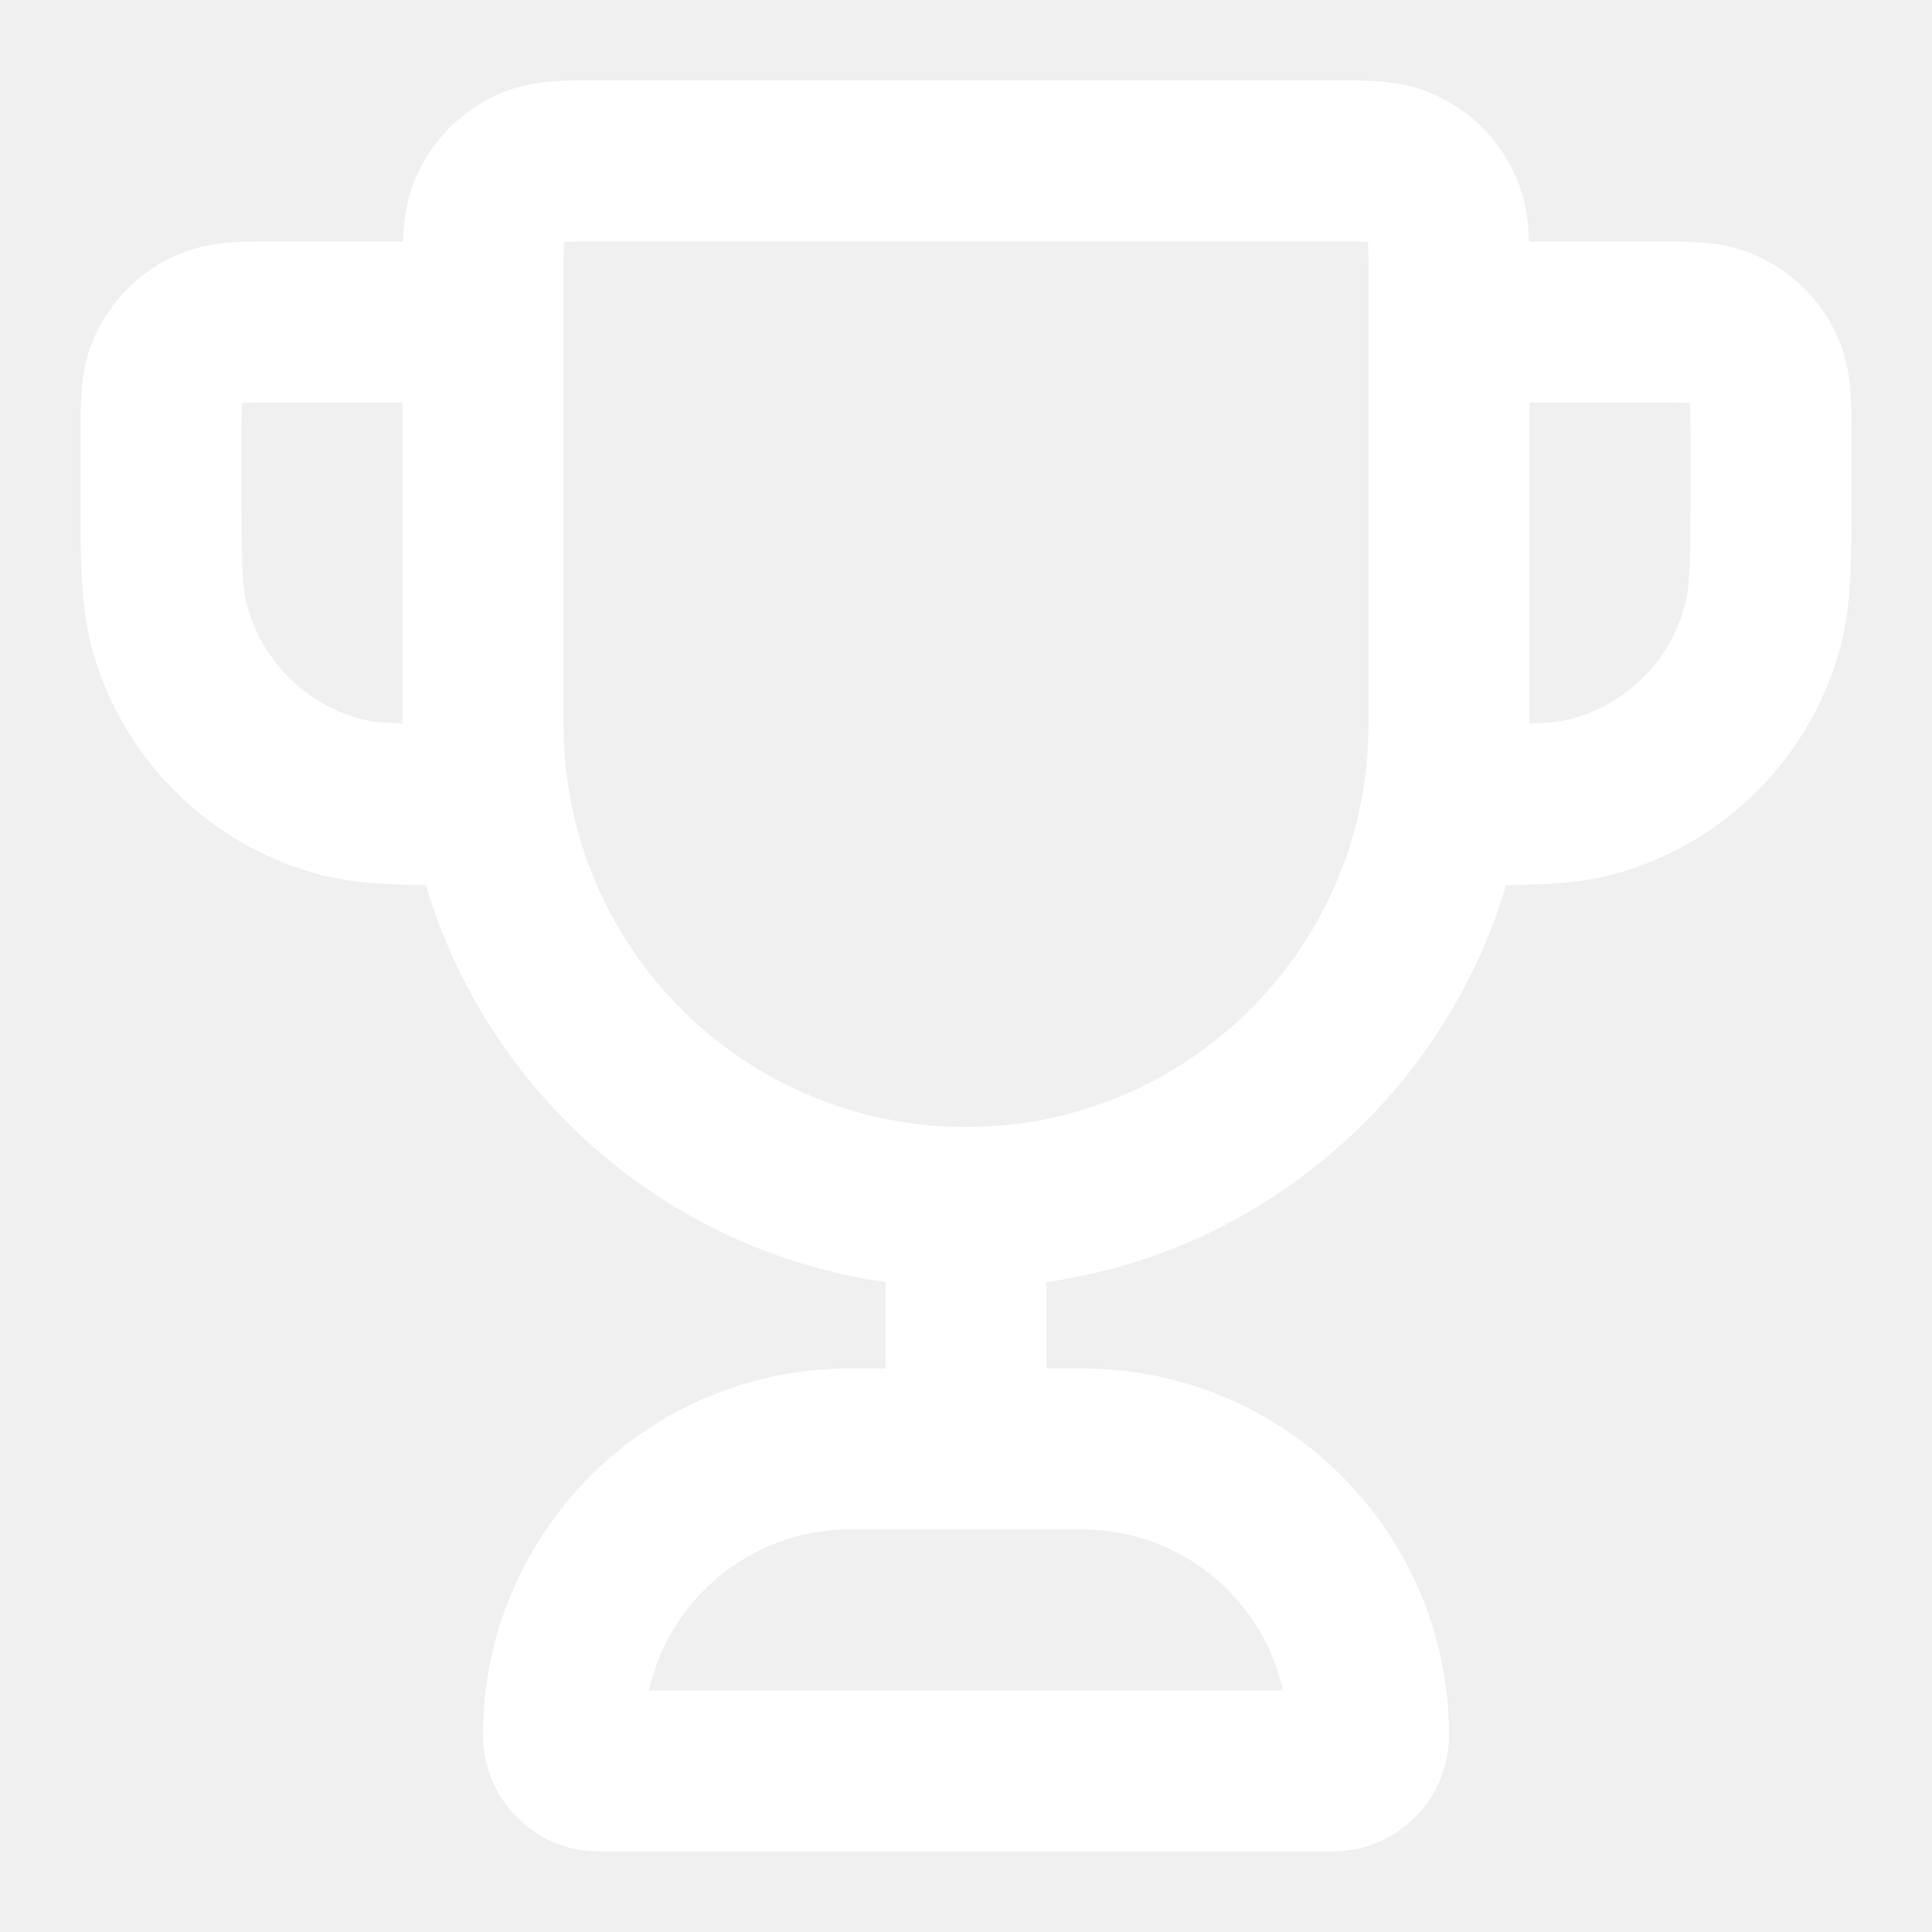
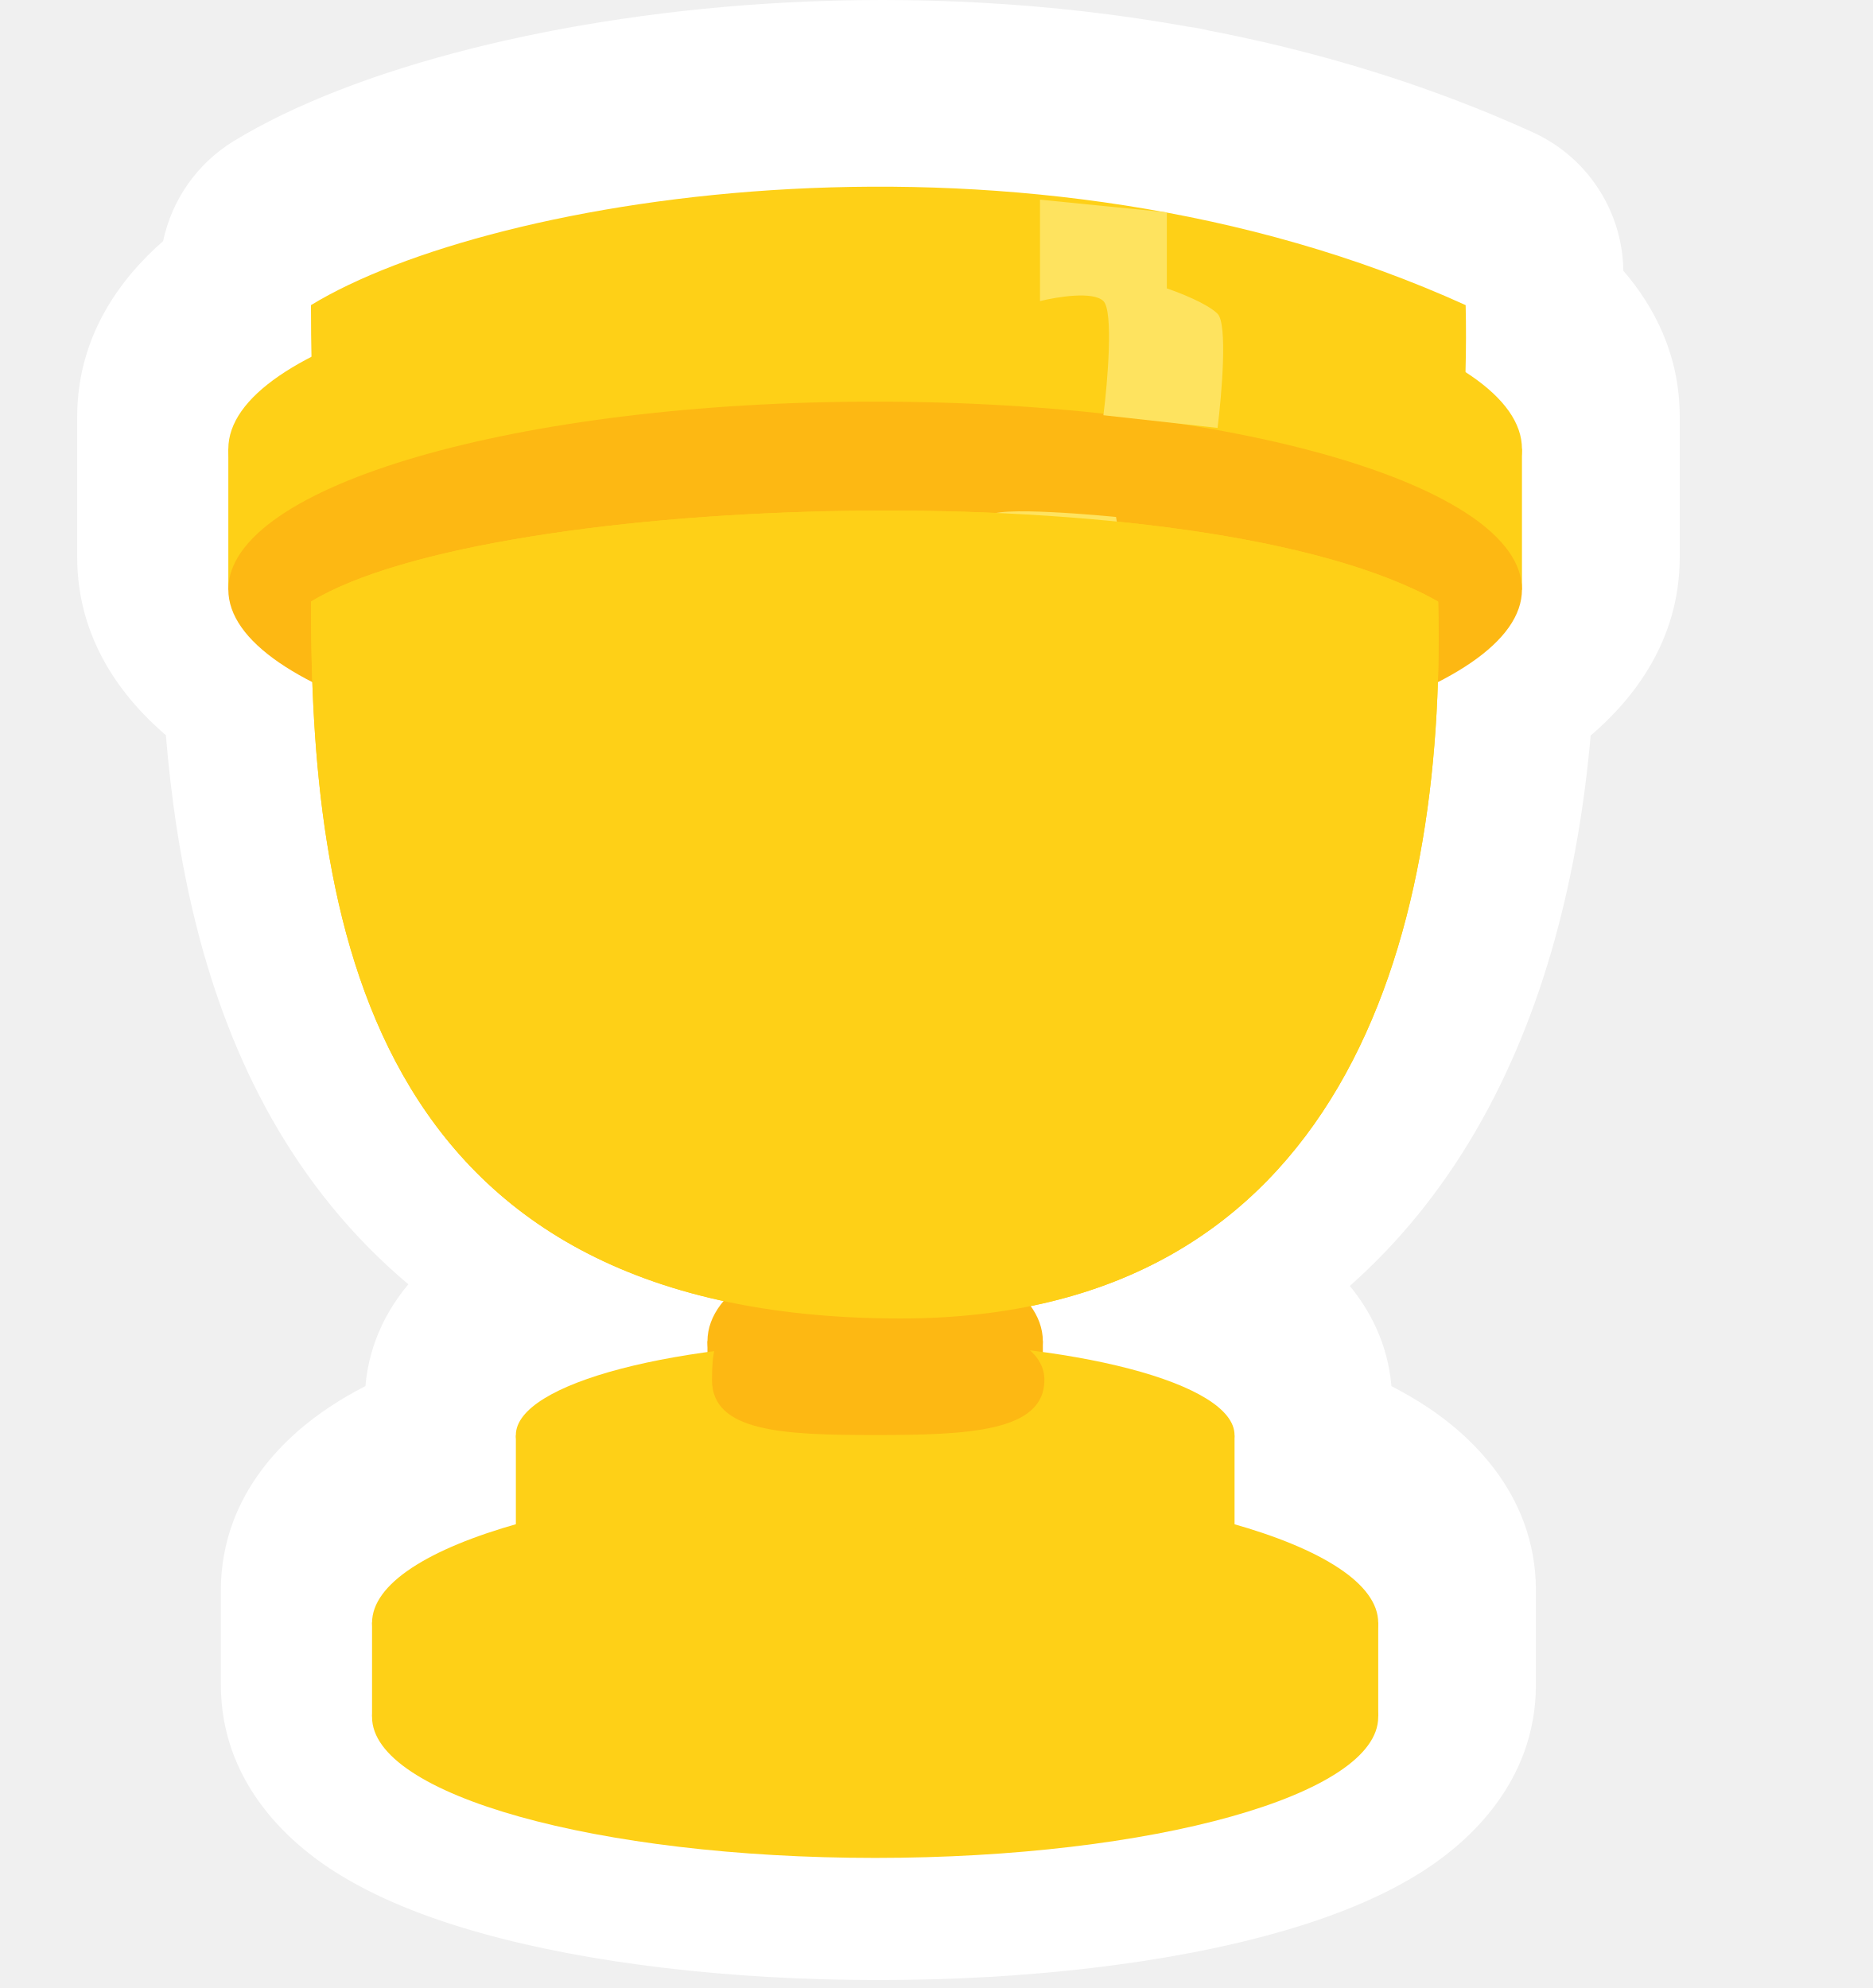
- <svg xmlns="http://www.w3.org/2000/svg" width="58" height="58" viewBox="0 0 58 58" fill="none">
-   <path id="Icon (Stroke)" d="M25.51 45.916C22.56 45.916 20.098 47.984 19.484 50.749H38.516C37.902 47.984 35.44 45.916 32.49 45.916H25.51ZM16.962 7.264C16.951 7.264 16.942 7.265 16.933 7.266C16.933 7.275 16.931 7.284 16.931 7.294C16.918 7.504 16.917 7.794 16.917 8.323V21.749C16.917 28.423 22.327 33.833 29 33.833C35.673 33.833 41.083 28.423 41.083 21.749V8.323C41.083 7.794 41.082 7.504 41.069 7.294C41.069 7.284 41.065 7.275 41.065 7.266C41.056 7.265 41.048 7.264 41.038 7.264C40.829 7.251 40.539 7.249 40.01 7.249H17.991C17.461 7.249 17.171 7.251 16.962 7.264ZM50.733 12.132C50.733 12.121 50.73 12.111 50.729 12.102C50.72 12.101 50.711 12.1 50.7 12.099C50.465 12.083 50.138 12.083 49.542 12.083H45.917V21.723C46.539 21.701 46.88 21.661 47.167 21.584C48.836 21.137 50.138 19.835 50.585 18.167C50.729 17.63 50.75 16.902 50.75 14.499V13.291C50.75 12.695 50.75 12.368 50.733 12.132ZM7.25 14.499C7.25 16.902 7.271 17.63 7.415 18.167C7.862 19.835 9.165 21.137 10.833 21.584C11.12 21.661 11.461 21.701 12.083 21.723V12.083H8.458C7.862 12.083 7.535 12.083 7.3 12.099C7.289 12.1 7.279 12.101 7.269 12.102C7.268 12.111 7.267 12.121 7.267 12.132C7.25 12.368 7.25 12.695 7.25 13.291V14.499ZM55.583 14.499C55.583 16.591 55.603 18.111 55.253 19.418C54.359 22.753 51.754 25.358 48.418 26.252C47.498 26.499 46.471 26.558 45.213 26.573C43.359 32.816 38.002 37.547 31.417 38.489V41.083H32.49C38.571 41.083 43.5 46.012 43.5 52.092C43.5 54.02 41.937 55.583 40.01 55.583H17.991C16.063 55.583 14.5 54.02 14.5 52.092C14.5 46.012 19.429 41.083 25.51 41.083H26.583V38.489C19.998 37.547 14.639 32.817 12.784 26.573C11.527 26.558 10.502 26.499 9.582 26.252C6.246 25.358 3.641 22.753 2.747 19.418C2.397 18.111 2.417 16.591 2.417 14.499V13.291C2.417 12.761 2.415 12.243 2.445 11.804C2.476 11.344 2.551 10.798 2.785 10.232C3.275 9.049 4.216 8.108 5.4 7.618C5.965 7.383 6.511 7.309 6.972 7.278C7.41 7.248 7.928 7.249 8.458 7.249H12.098C12.12 6.704 12.183 6.128 12.376 5.597C12.865 4.255 13.922 3.197 15.265 2.709C15.941 2.463 16.692 2.421 17.358 2.416H40.642C41.309 2.421 42.059 2.463 42.735 2.709C43.91 3.136 44.868 3.998 45.416 5.106L45.624 5.597L45.733 5.94C45.845 6.37 45.885 6.819 45.903 7.249H49.542C50.072 7.249 50.59 7.248 51.029 7.278C51.489 7.309 52.035 7.383 52.6 7.618C53.784 8.108 54.725 9.049 55.215 10.232C55.45 10.798 55.524 11.344 55.555 11.804C55.585 12.243 55.583 12.761 55.583 13.291V14.499Z" fill="#ffffff" />
+ <svg xmlns="http://www.w3.org/2000/svg" width="97" height="103" viewBox="0 0 97 103" fill="none">
+   <g id="iPhone 16 Pro Max - 280">
+     <g id="Frame 41218">
+       <g id="Frame 1671">
+         <g id="Group 1664">
+           <path id="Vector" d="M40.722 0.132C47.224 -0.213 54.363 0.088 61.605 1.392C61.934 1.433 62.257 1.493 62.571 1.572C68.218 2.657 73.913 4.359 79.402 6.853C82.196 8.122 84.017 10.877 84.092 13.944C84.093 13.971 84.092 13.999 84.093 14.027C85.681 15.871 87.012 18.37 87.014 21.581V28.882C87.009 33.199 84.604 36.226 82.4 38.109C81.778 45.129 80.065 52.407 76.401 58.671C74.648 61.669 72.492 64.352 69.923 66.625C70.972 67.903 71.888 69.616 72.081 71.819C72.725 72.15 73.345 72.509 73.933 72.898C75.919 74.213 79.555 77.259 79.564 82.39V87.257C79.564 87.262 79.562 87.266 79.562 87.271C79.562 87.276 79.564 87.283 79.564 87.288C79.563 92.43 75.921 95.482 73.933 96.799C71.632 98.323 68.831 99.385 66.088 100.154C60.489 101.722 53.214 102.588 45.502 102.588C37.791 102.588 30.515 101.722 24.917 100.154C22.174 99.385 19.372 98.323 17.072 96.799C15.146 95.523 11.668 92.62 11.452 87.764L11.441 87.288V82.39C11.45 77.259 15.086 74.213 17.072 72.898C17.661 72.508 18.283 72.147 18.929 71.815C19.127 69.566 20.079 67.826 21.155 66.541C18.185 64.044 15.864 61.114 14.079 57.961C10.527 51.684 9.127 44.54 8.593 38.092C6.392 36.206 4 33.179 4 28.869V21.581C4.003 17.368 6.292 14.383 8.451 12.491C8.9 10.357 10.208 8.47 12.11 7.309C18.36 3.493 29.108 0.749 40.722 0.132Z" fill="white" />
+           <g id="Group 372">
+             <g id="Group 371">
+               <path id="Vector 211" d="M75.924 15.809C53.149 5.465 25.442 10.111 16.109 15.809C16.109 31.682 18.626 68.315 46.653 68.315C69.561 68.315 76.348 33.311 75.924 15.809Z" fill="#FED017" />
+               <g id="Group 370">
+                 <ellipse id="Ellipse 94" cx="45.335" cy="23.261" rx="33.507" ry="9.733" fill="#FED017" />
+                 <rect id="Rectangle 110" x="11.828" y="23.254" width="67.013" height="7.3" fill="#FED017" />
+                 <ellipse id="Ellipse 93" cx="45.335" cy="30.542" rx="33.507" ry="9.733" fill="#FDB813" />
+               </g>
+               <path id="Vector 212" d="M74.5 31.17C62.409 24.317 25.442 25.471 16.109 31.17C16.109 47.043 18.626 68.312 46.653 68.312C69.561 68.312 74.924 48.672 74.5 31.17Z" fill="#FED017" />
+             </g>
+             <g id="Group 374">
+               <path id="Vector 213" d="M53.875 15.6V10.344L60.445 11.001V14.943C61.102 15.162 62.547 15.731 63.073 16.257C63.599 16.782 63.292 20.418 63.073 22.17L57.16 21.513C57.379 19.761 57.686 16.125 57.16 15.6C56.634 15.074 54.751 15.381 53.875 15.6Z" fill="#FEE35F" />
+               <path id="Vector 214" d="M45.988 67.518C52.821 64.89 51.244 27.441 51.244 26.784C51.244 26.127 57.814 26.784 57.814 26.784C61.493 48.859 54.529 63.138 50.587 67.518H45.988Z" fill="#FEE35F" />
+             </g>
+             <g id="Group 369">
+               <g id="Group 368">
+                 <g id="Group 365">
+                   <ellipse id="Ellipse 90" cx="45.334" cy="84.081" rx="26.061" ry="7.3" fill="#FED017" />
+                   <rect id="Rectangle 107" x="19.273" y="84.062" width="52.122" height="4.867" fill="#FED017" />
+                   <ellipse id="Ellipse 89" cx="45.334" cy="88.96" rx="26.061" ry="7.3" fill="#FED017" />
+                 </g>
+                 <g id="Group 367">
+                   <ellipse id="Ellipse 92" cx="45.335" cy="69.492" rx="8.687" ry="4.867" fill="#FDB813" />
+                   <rect id="Rectangle 109" x="36.648" y="69.488" width="17.374" height="4.867" fill="#FDB813" />
+                 </g>
+                 <g id="Group 366">
+                   <rect id="Rectangle 108" x="26.723" y="74.375" width="37.23" height="7.3" fill="#FED017" />
+                   <ellipse id="Ellipse 91" cx="45.337" cy="74.355" rx="18.615" ry="4.867" fill="#FED017" />
+                 </g>
+                 <path id="Ellipse 93_2" d="M54.102 71.497C54.102 74.185 50.139 74.35 45.342 74.35C40.544 74.35 36.883 74.184 36.883 71.496C36.883 68.809 37.429 67.934 42.227 67.934C48.758 67.934 54.102 68.809 54.102 71.497Z" fill="#FDB813" />
+               </g>
+               <path id="Vector 213_2" d="M74.5 31.17C62.409 24.317 25.442 25.471 16.109 31.17C16.109 47.043 18.626 68.312 46.653 68.312C69.561 68.312 74.924 48.672 74.5 31.17Z" fill="#FED017" />
+             </g>
+           </g>
+         </g>
+       </g>
+     </g>
+   </g>
</svg>
